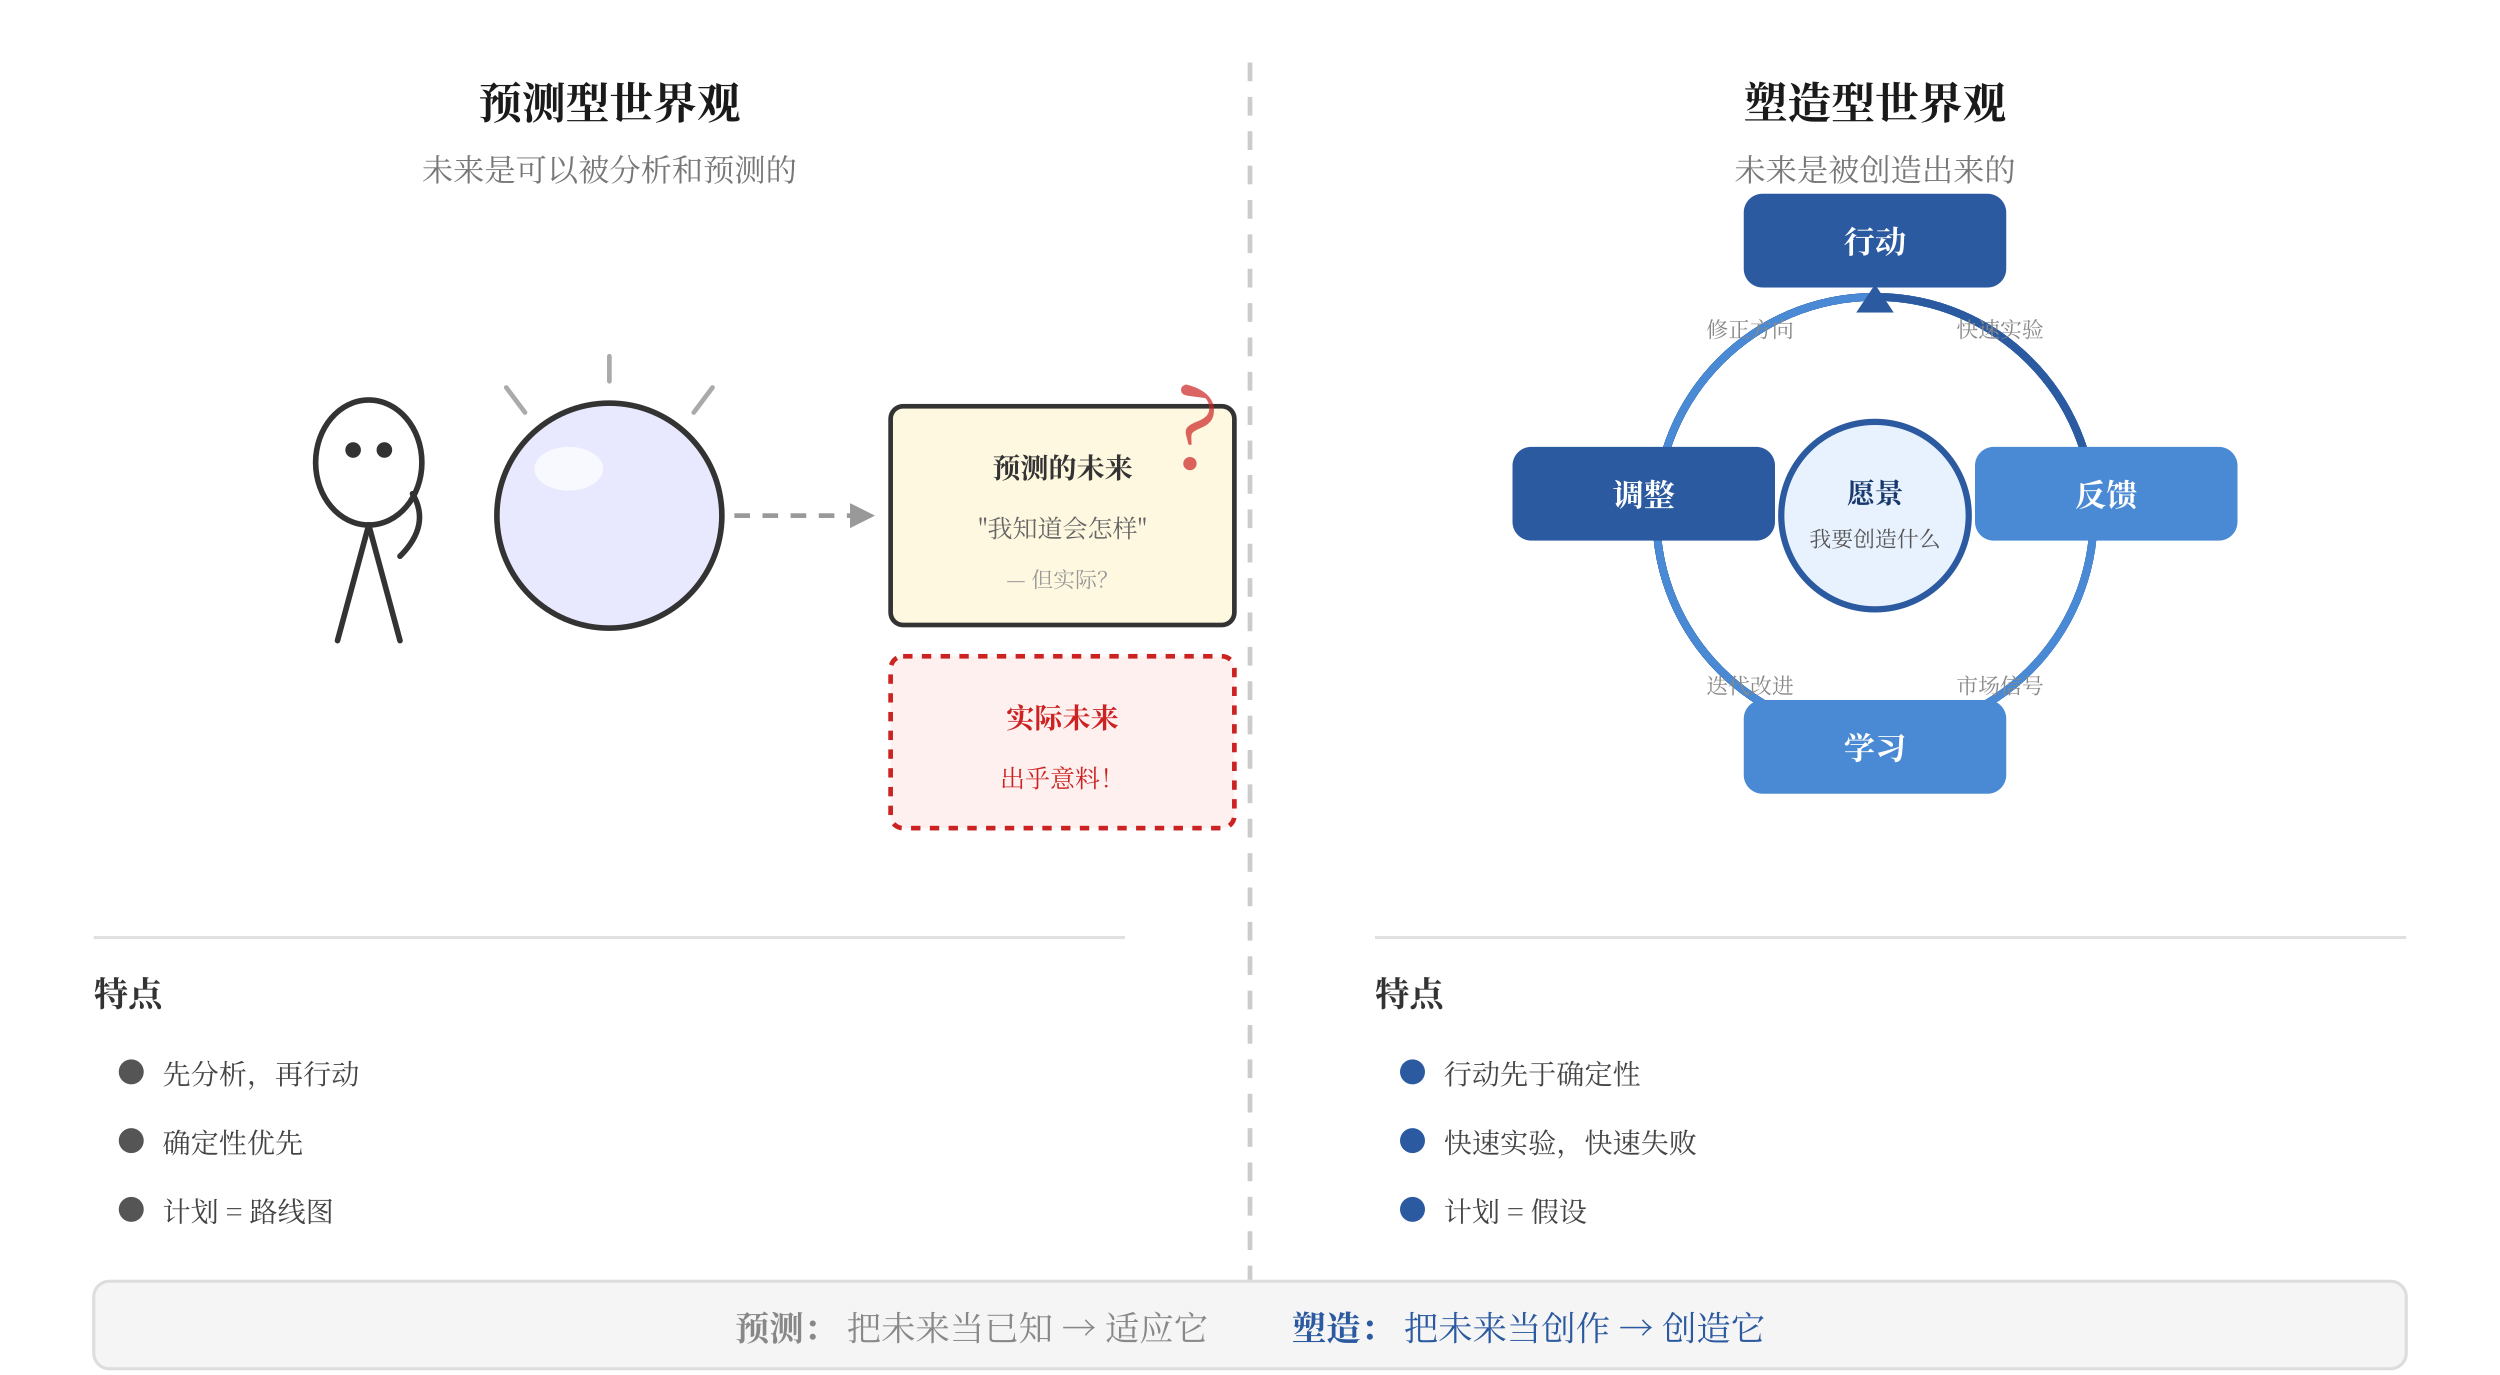
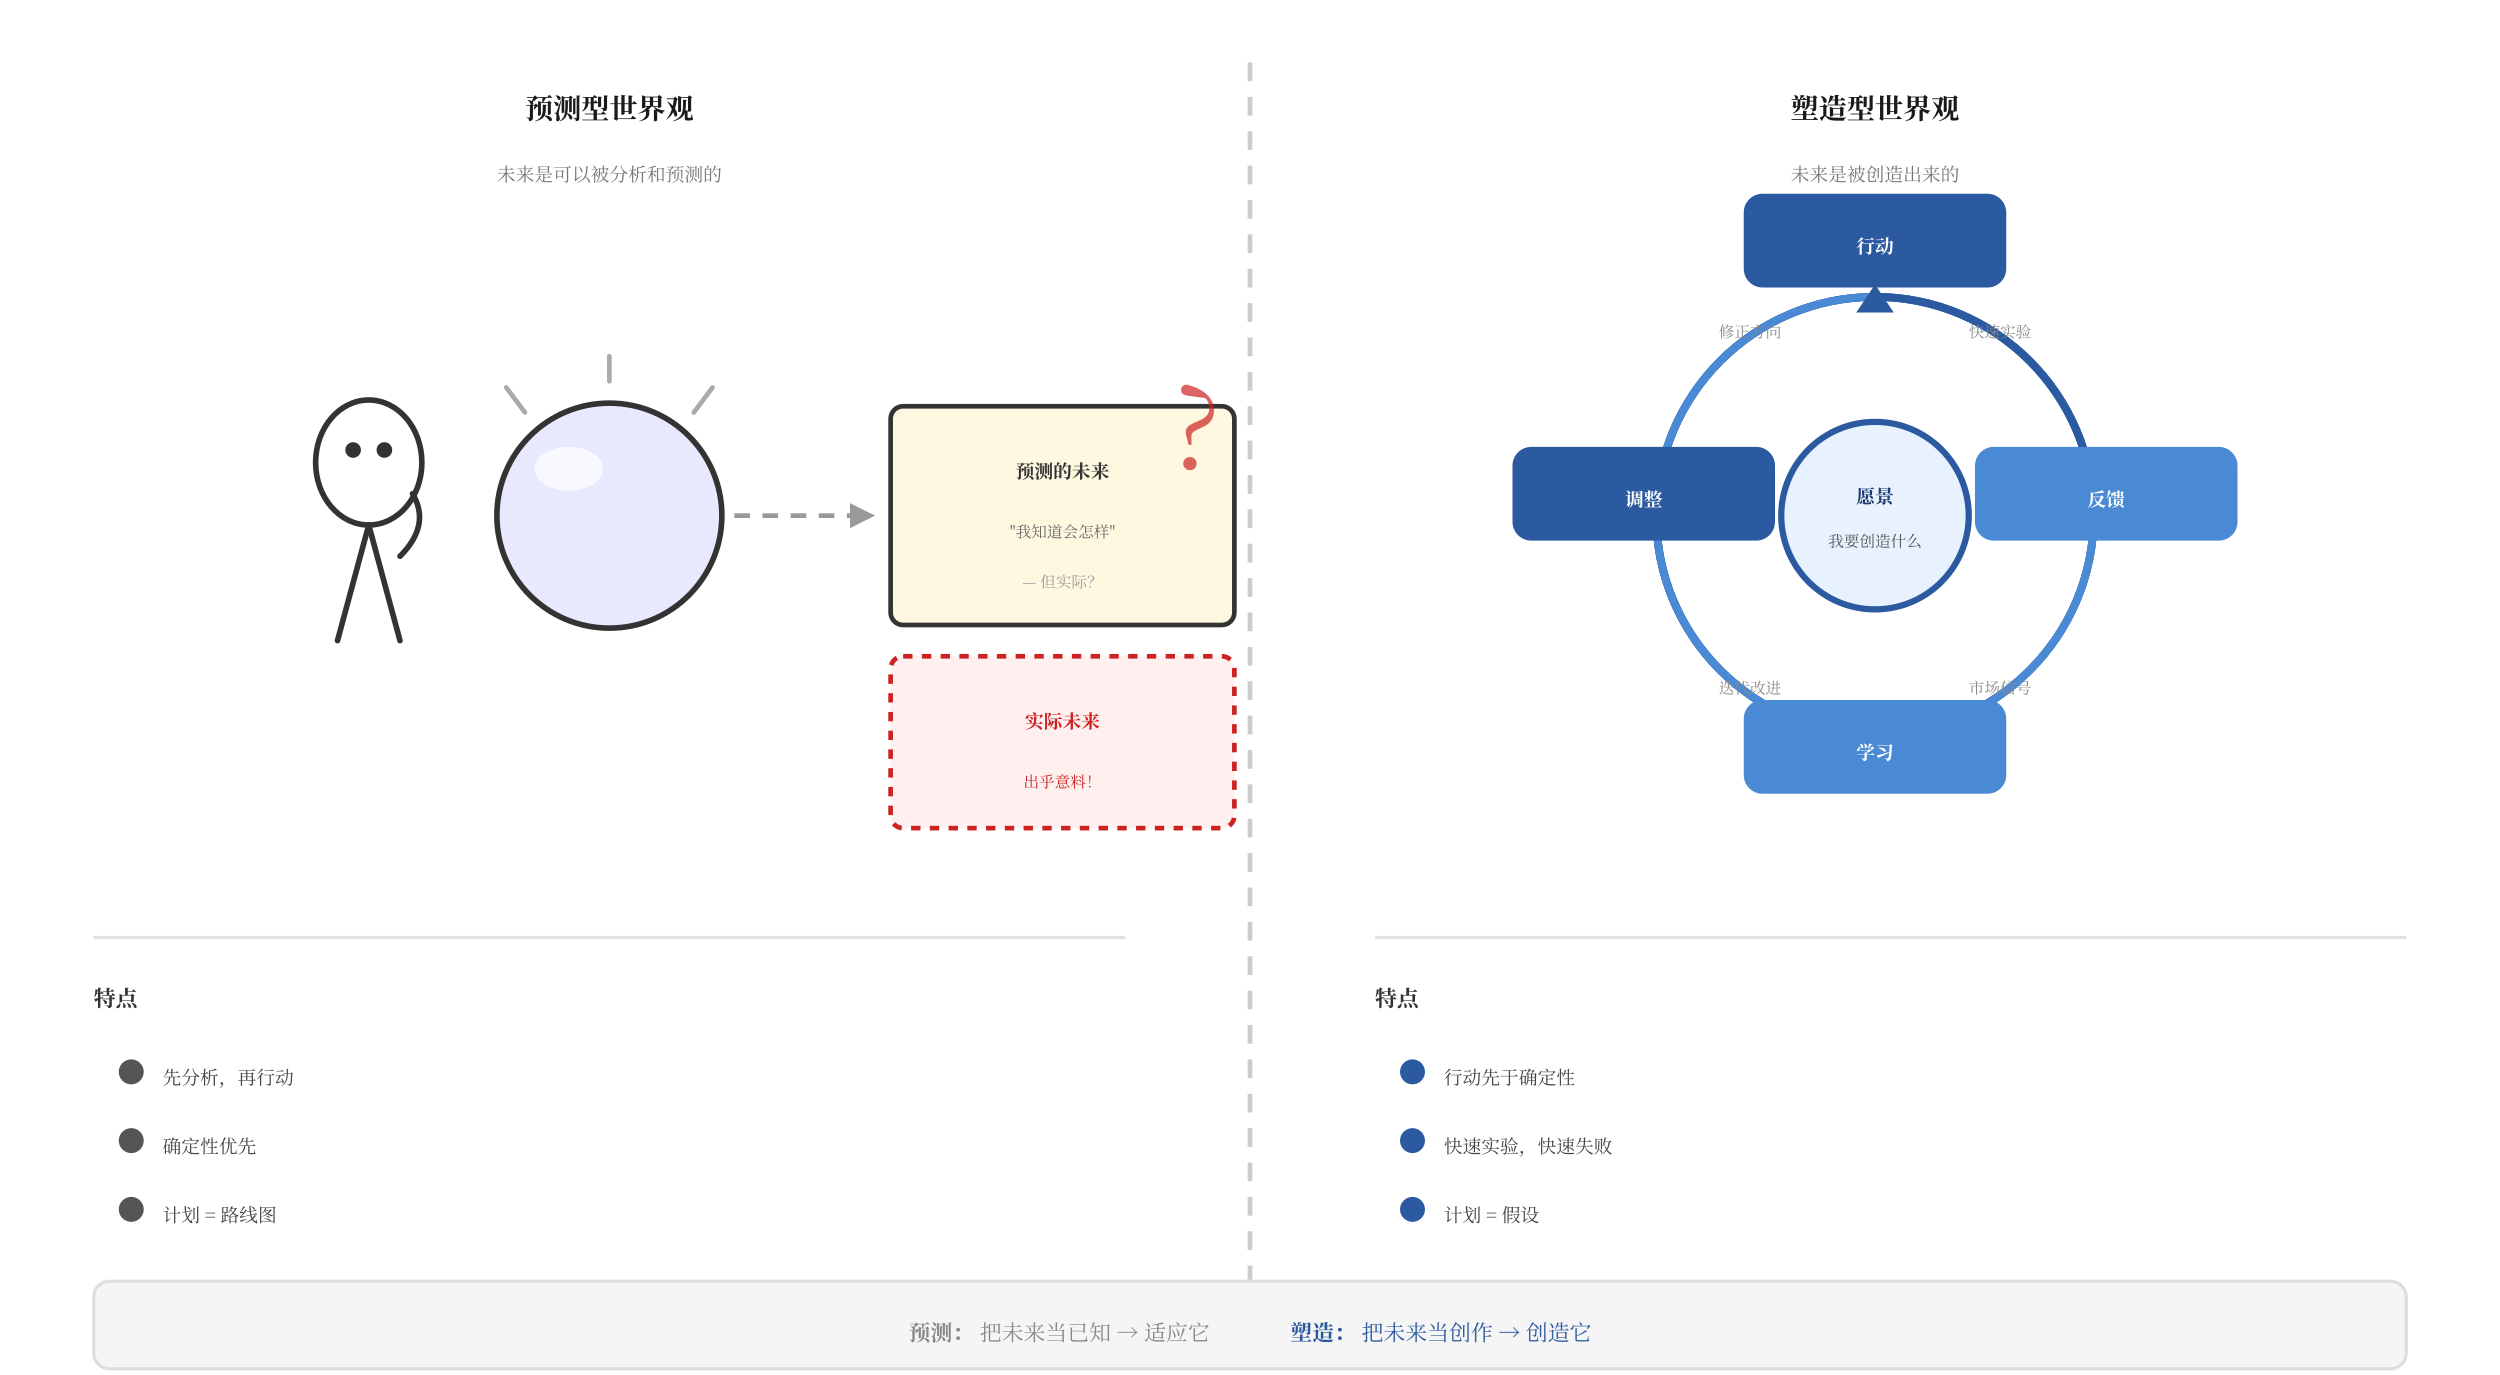
<svg xmlns="http://www.w3.org/2000/svg" viewBox="0 0 800 440" style="font-family: 'Noto Serif CJK SC', serif; background: #fefefe;">
  <rect width="800" height="440" fill="white" />
-   <text x="195" y="38" text-anchor="middle" font-size="14" font-weight="bold" fill="#1a1a1a">预测型世界观</text>
-   <text x="195" y="58" text-anchor="middle" font-size="10" fill="#777">未来是可以被分析和预测的</text>
+   <text x="195" y="38" text-anchor="middle" font-size="9" font-weight="bold" fill="#1a1a1a">预测型世界观</text>
+   <text x="195" y="58" text-anchor="middle" font-size="6" fill="#777">未来是可以被分析和预测的</text>
  <circle cx="195" cy="165" r="36" fill="#e8e8ff" stroke="#333" stroke-width="1.8" />
  <ellipse cx="182" cy="150" rx="11" ry="7" fill="white" opacity="0.7" />
  <line x1="168" y1="132" x2="162" y2="124" stroke="#aaa" stroke-width="1.5" stroke-linecap="round" />
  <line x1="222" y1="132" x2="228" y2="124" stroke="#aaa" stroke-width="1.5" stroke-linecap="round" />
  <line x1="195" y1="122" x2="195" y2="114" stroke="#aaa" stroke-width="1.5" stroke-linecap="round" />
  <ellipse cx="118" cy="148" rx="17" ry="20" fill="none" stroke="#333" stroke-width="1.8" />
  <circle cx="113" cy="144" r="2.5" fill="#333" />
  <circle cx="123" cy="144" r="2.5" fill="#333" />
  <line x1="118" y1="168" x2="108" y2="205" stroke="#333" stroke-width="1.8" stroke-linecap="round" />
  <line x1="118" y1="168" x2="128" y2="205" stroke="#333" stroke-width="1.8" stroke-linecap="round" />
  <path d="M128 178 Q138 168 132 158" fill="none" stroke="#333" stroke-width="1.8" stroke-linecap="round" />
  <line x1="235" y1="165" x2="272" y2="165" stroke="#999" stroke-width="1.5" stroke-dasharray="5,4" />
  <polygon points="280,165 272,161 272,169" fill="#999" />
  <rect x="285" y="130" width="110" height="70" rx="4" fill="#fff8e0" stroke="#333" stroke-width="1.5" />
-   <text x="340" y="153" text-anchor="middle" font-size="9" font-weight="bold" fill="#333">预测的未来</text>
-   <text x="340" y="172" text-anchor="middle" font-size="8" fill="#666">"我知道会怎样"</text>
-   <text x="340" y="188" text-anchor="middle" font-size="7" fill="#999">— 但实际？</text>
+   <text x="340" y="153" text-anchor="middle" font-size="6" font-weight="bold" fill="#333">预测的未来</text>
+   <text x="340" y="172" text-anchor="middle" font-size="5" fill="#666">"我知道会怎样"</text>
+   <text x="340" y="188" text-anchor="middle" font-size="5" fill="#999">— 但实际？</text>
  <text x="375" y="150" font-size="36" fill="#cc2222" opacity="0.7">?</text>
  <rect x="285" y="210" width="110" height="55" rx="4" fill="#fff0f0" stroke="#cc2222" stroke-width="1.5" stroke-dasharray="3,3" />
-   <text x="340" y="233" text-anchor="middle" font-size="9" font-weight="bold" fill="#cc2222">实际未来</text>
-   <text x="340" y="252" text-anchor="middle" font-size="8" fill="#cc2222">出乎意料！</text>
+   <text x="340" y="233" text-anchor="middle" font-size="6" font-weight="bold" fill="#cc2222">实际未来</text>
+   <text x="340" y="252" text-anchor="middle" font-size="5" fill="#cc2222">出乎意料！</text>
  <line x1="30" y1="300" x2="360" y2="300" stroke="#e0e0e0" stroke-width="1" />
-   <text x="30" y="322" font-size="11" font-weight="bold" fill="#333">特点</text>
+   <text x="30" y="322" font-size="7" font-weight="bold" fill="#333">特点</text>
  <circle cx="42" cy="343" r="4" fill="#555" />
-   <text x="52" y="347" font-size="9" fill="#444">先分析，再行动</text>
+   <text x="52" y="347" font-size="6" fill="#444">先分析，再行动</text>
  <circle cx="42" cy="365" r="4" fill="#555" />
-   <text x="52" y="369" font-size="9" fill="#444">确定性优先</text>
+   <text x="52" y="369" font-size="6" fill="#444">确定性优先</text>
  <circle cx="42" cy="387" r="4" fill="#555" />
-   <text x="52" y="391" font-size="9" fill="#444">计划 = 路线图</text>
+   <text x="52" y="391" font-size="6" fill="#444">计划 = 路线图</text>
  <line x1="400" y1="20" x2="400" y2="420" stroke="#ccc" stroke-width="1.5" stroke-dasharray="6,5" />
-   <text x="600" y="38" text-anchor="middle" font-size="14" font-weight="bold" fill="#1a1a1a">塑造型世界观</text>
-   <text x="600" y="58" text-anchor="middle" font-size="10" fill="#777">未来是被创造出来的</text>
+   <text x="600" y="38" text-anchor="middle" font-size="9" font-weight="bold" fill="#1a1a1a">塑造型世界观</text>
+   <text x="600" y="58" text-anchor="middle" font-size="6" fill="#777">未来是被创造出来的</text>
  <path d="M600 95 A70 70 0 1 1 530 165" fill="none" stroke="#2c5aa0" stroke-width="2.5" stroke-linecap="round" />
  <path d="M530 165 L523 157 M530 165 L538 157" fill="none" stroke="#2c5aa0" stroke-width="2.5" stroke-linecap="round" stroke-linejoin="round" />
  <path d="M530 165 A70 70 0 1 1 600 235" fill="none" stroke="#4a8ad4" stroke-width="2.5" stroke-linecap="round" />
  <path d="M600 235 A70 70 0 1 1 670 165" fill="none" stroke="#2c5aa0" stroke-width="2.5" stroke-linecap="round" />
  <path d="M670 165 A70 70 0 1 1 600 95" fill="none" stroke="#4a8ad4" stroke-width="2.5" stroke-linecap="round" />
  <polygon points="600,91 594,100 606,100" fill="#2c5aa0" />
  <circle cx="600" cy="165" r="30" fill="#e8f2ff" stroke="#2c5aa0" stroke-width="2" />
-   <text x="600" y="161" text-anchor="middle" font-size="9" font-weight="bold" fill="#1a3a6e">愿景</text>
-   <text x="600" y="175" text-anchor="middle" font-size="7" fill="#555">我要创造什么</text>
+   <text x="600" y="161" text-anchor="middle" font-size="6" font-weight="bold" fill="#1a3a6e">愿景</text>
+   <text x="600" y="175" text-anchor="middle" font-size="5" fill="#555">我要创造什么</text>
  <rect x="558" y="62" width="84" height="30" rx="6" fill="#2c5aa0" />
-   <text x="600" y="81" text-anchor="middle" font-size="10" font-weight="bold" fill="white">行动</text>
+   <text x="600" y="81" text-anchor="middle" font-size="6" font-weight="bold" fill="white">行动</text>
  <rect x="632" y="143" width="84" height="30" rx="6" fill="#4a8ad4" />
-   <text x="674" y="162" text-anchor="middle" font-size="10" font-weight="bold" fill="white">反馈</text>
+   <text x="674" y="162" text-anchor="middle" font-size="6" font-weight="bold" fill="white">反馈</text>
  <rect x="558" y="224" width="84" height="30" rx="6" fill="#4a8ad4" />
-   <text x="600" y="243" text-anchor="middle" font-size="10" font-weight="bold" fill="white">学习</text>
+   <text x="600" y="243" text-anchor="middle" font-size="6" font-weight="bold" fill="white">学习</text>
  <rect x="484" y="143" width="84" height="30" rx="6" fill="#2c5aa0" />
-   <text x="526" y="162" text-anchor="middle" font-size="10" font-weight="bold" fill="white">调整</text>
-   <text x="640" y="108" text-anchor="middle" font-size="7" fill="#888">快速实验</text>
-   <text x="640" y="222" text-anchor="middle" font-size="7" fill="#888">市场信号</text>
-   <text x="560" y="222" text-anchor="middle" font-size="7" fill="#888">迭代改进</text>
-   <text x="560" y="108" text-anchor="middle" font-size="7" fill="#888">修正方向</text>
+   <text x="526" y="162" text-anchor="middle" font-size="6" font-weight="bold" fill="white">调整</text>
+   <text x="640" y="108" text-anchor="middle" font-size="5" fill="#888">快速实验</text>
+   <text x="640" y="222" text-anchor="middle" font-size="5" fill="#888">市场信号</text>
+   <text x="560" y="222" text-anchor="middle" font-size="5" fill="#888">迭代改进</text>
+   <text x="560" y="108" text-anchor="middle" font-size="5" fill="#888">修正方向</text>
  <line x1="440" y1="300" x2="770" y2="300" stroke="#e0e0e0" stroke-width="1" />
-   <text x="440" y="322" font-size="11" font-weight="bold" fill="#333">特点</text>
+   <text x="440" y="322" font-size="7" font-weight="bold" fill="#333">特点</text>
  <circle cx="452" cy="343" r="4" fill="#2c5aa0" />
-   <text x="462" y="347" font-size="9" fill="#444">行动先于确定性</text>
+   <text x="462" y="347" font-size="6" fill="#444">行动先于确定性</text>
  <circle cx="452" cy="365" r="4" fill="#2c5aa0" />
-   <text x="462" y="369" font-size="9" fill="#444">快速实验，快速失败</text>
+   <text x="462" y="369" font-size="6" fill="#444">快速实验，快速失败</text>
  <circle cx="452" cy="387" r="4" fill="#2c5aa0" />
-   <text x="462" y="391" font-size="9" fill="#444">计划 = 假设</text>
+   <text x="462" y="391" font-size="6" fill="#444">计划 = 假设</text>
  <rect x="30" y="410" width="740" height="28" rx="5" fill="#f5f5f5" stroke="#ddd" stroke-width="1" />
-   <text x="400" y="429" text-anchor="middle" font-size="11">
+   <text x="400" y="429" text-anchor="middle" font-size="7">
    <tspan fill="#888" font-weight="bold">预测：</tspan>
    <tspan fill="#888">把未来当已知 → 适应它</tspan>
    <tspan dx="24" fill="#2c5aa0" font-weight="bold">塑造：</tspan>
    <tspan fill="#2c5aa0">把未来当创作 → 创造它</tspan>
  </text>
</svg>
